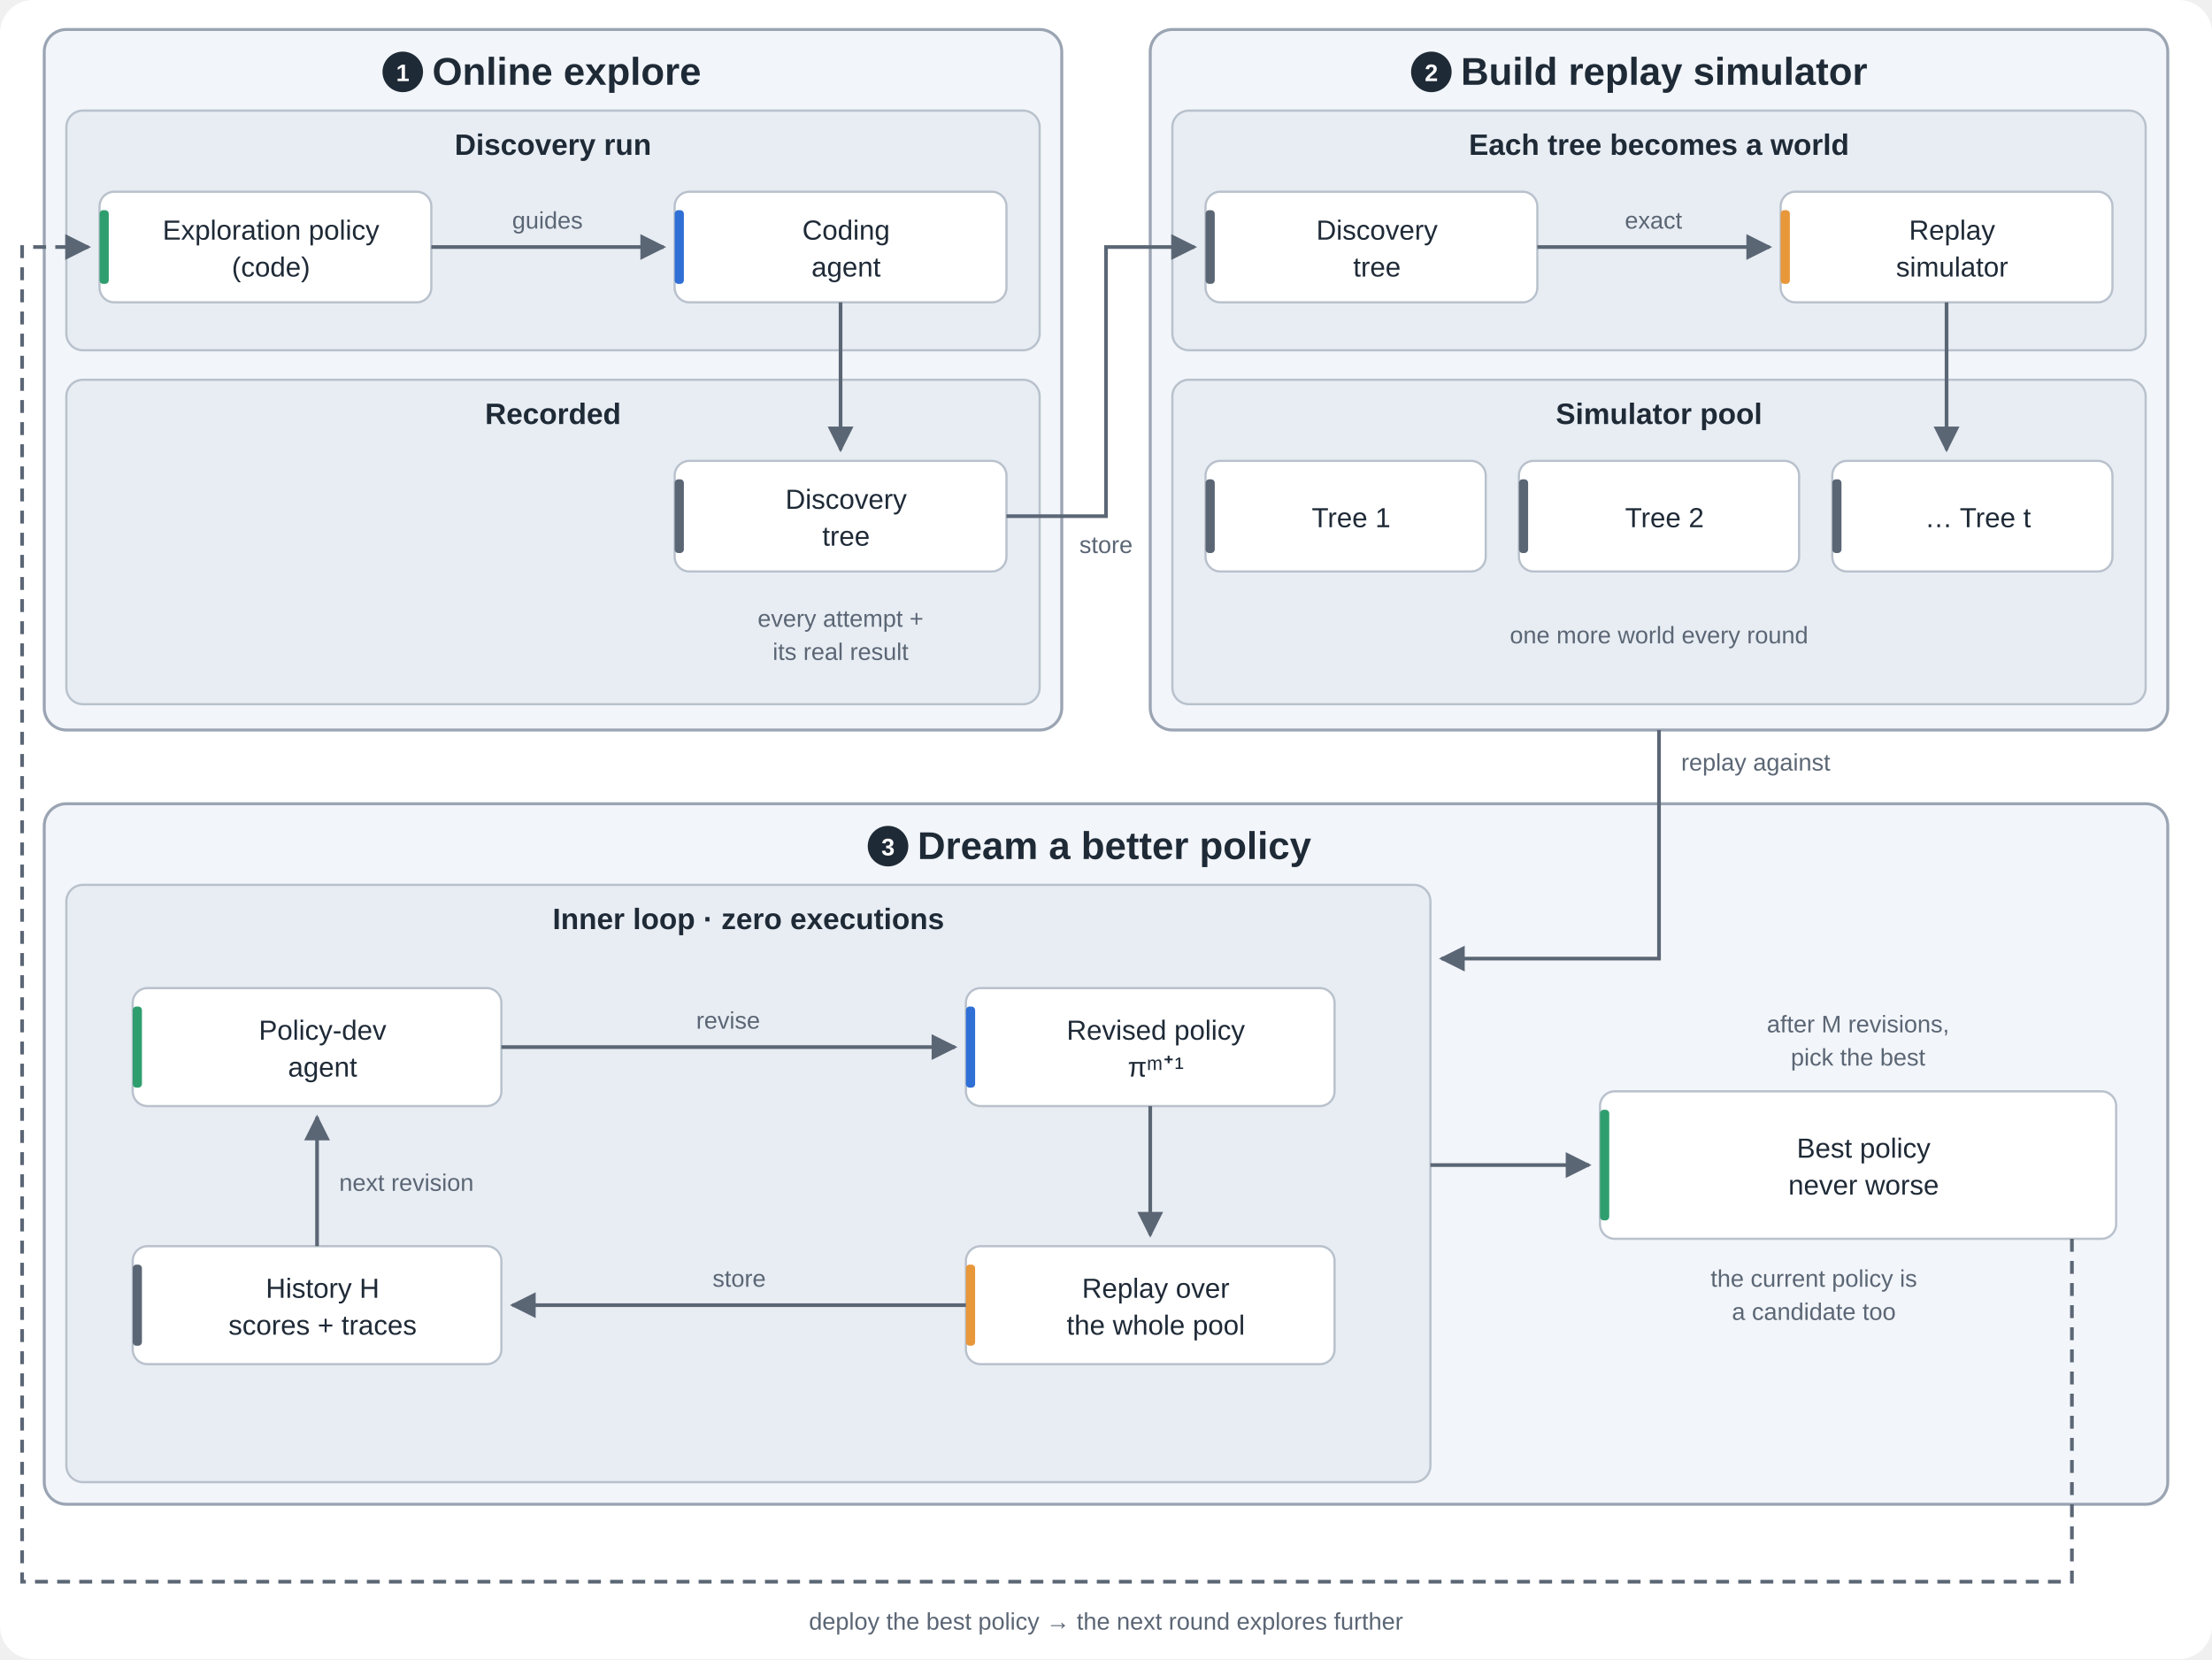
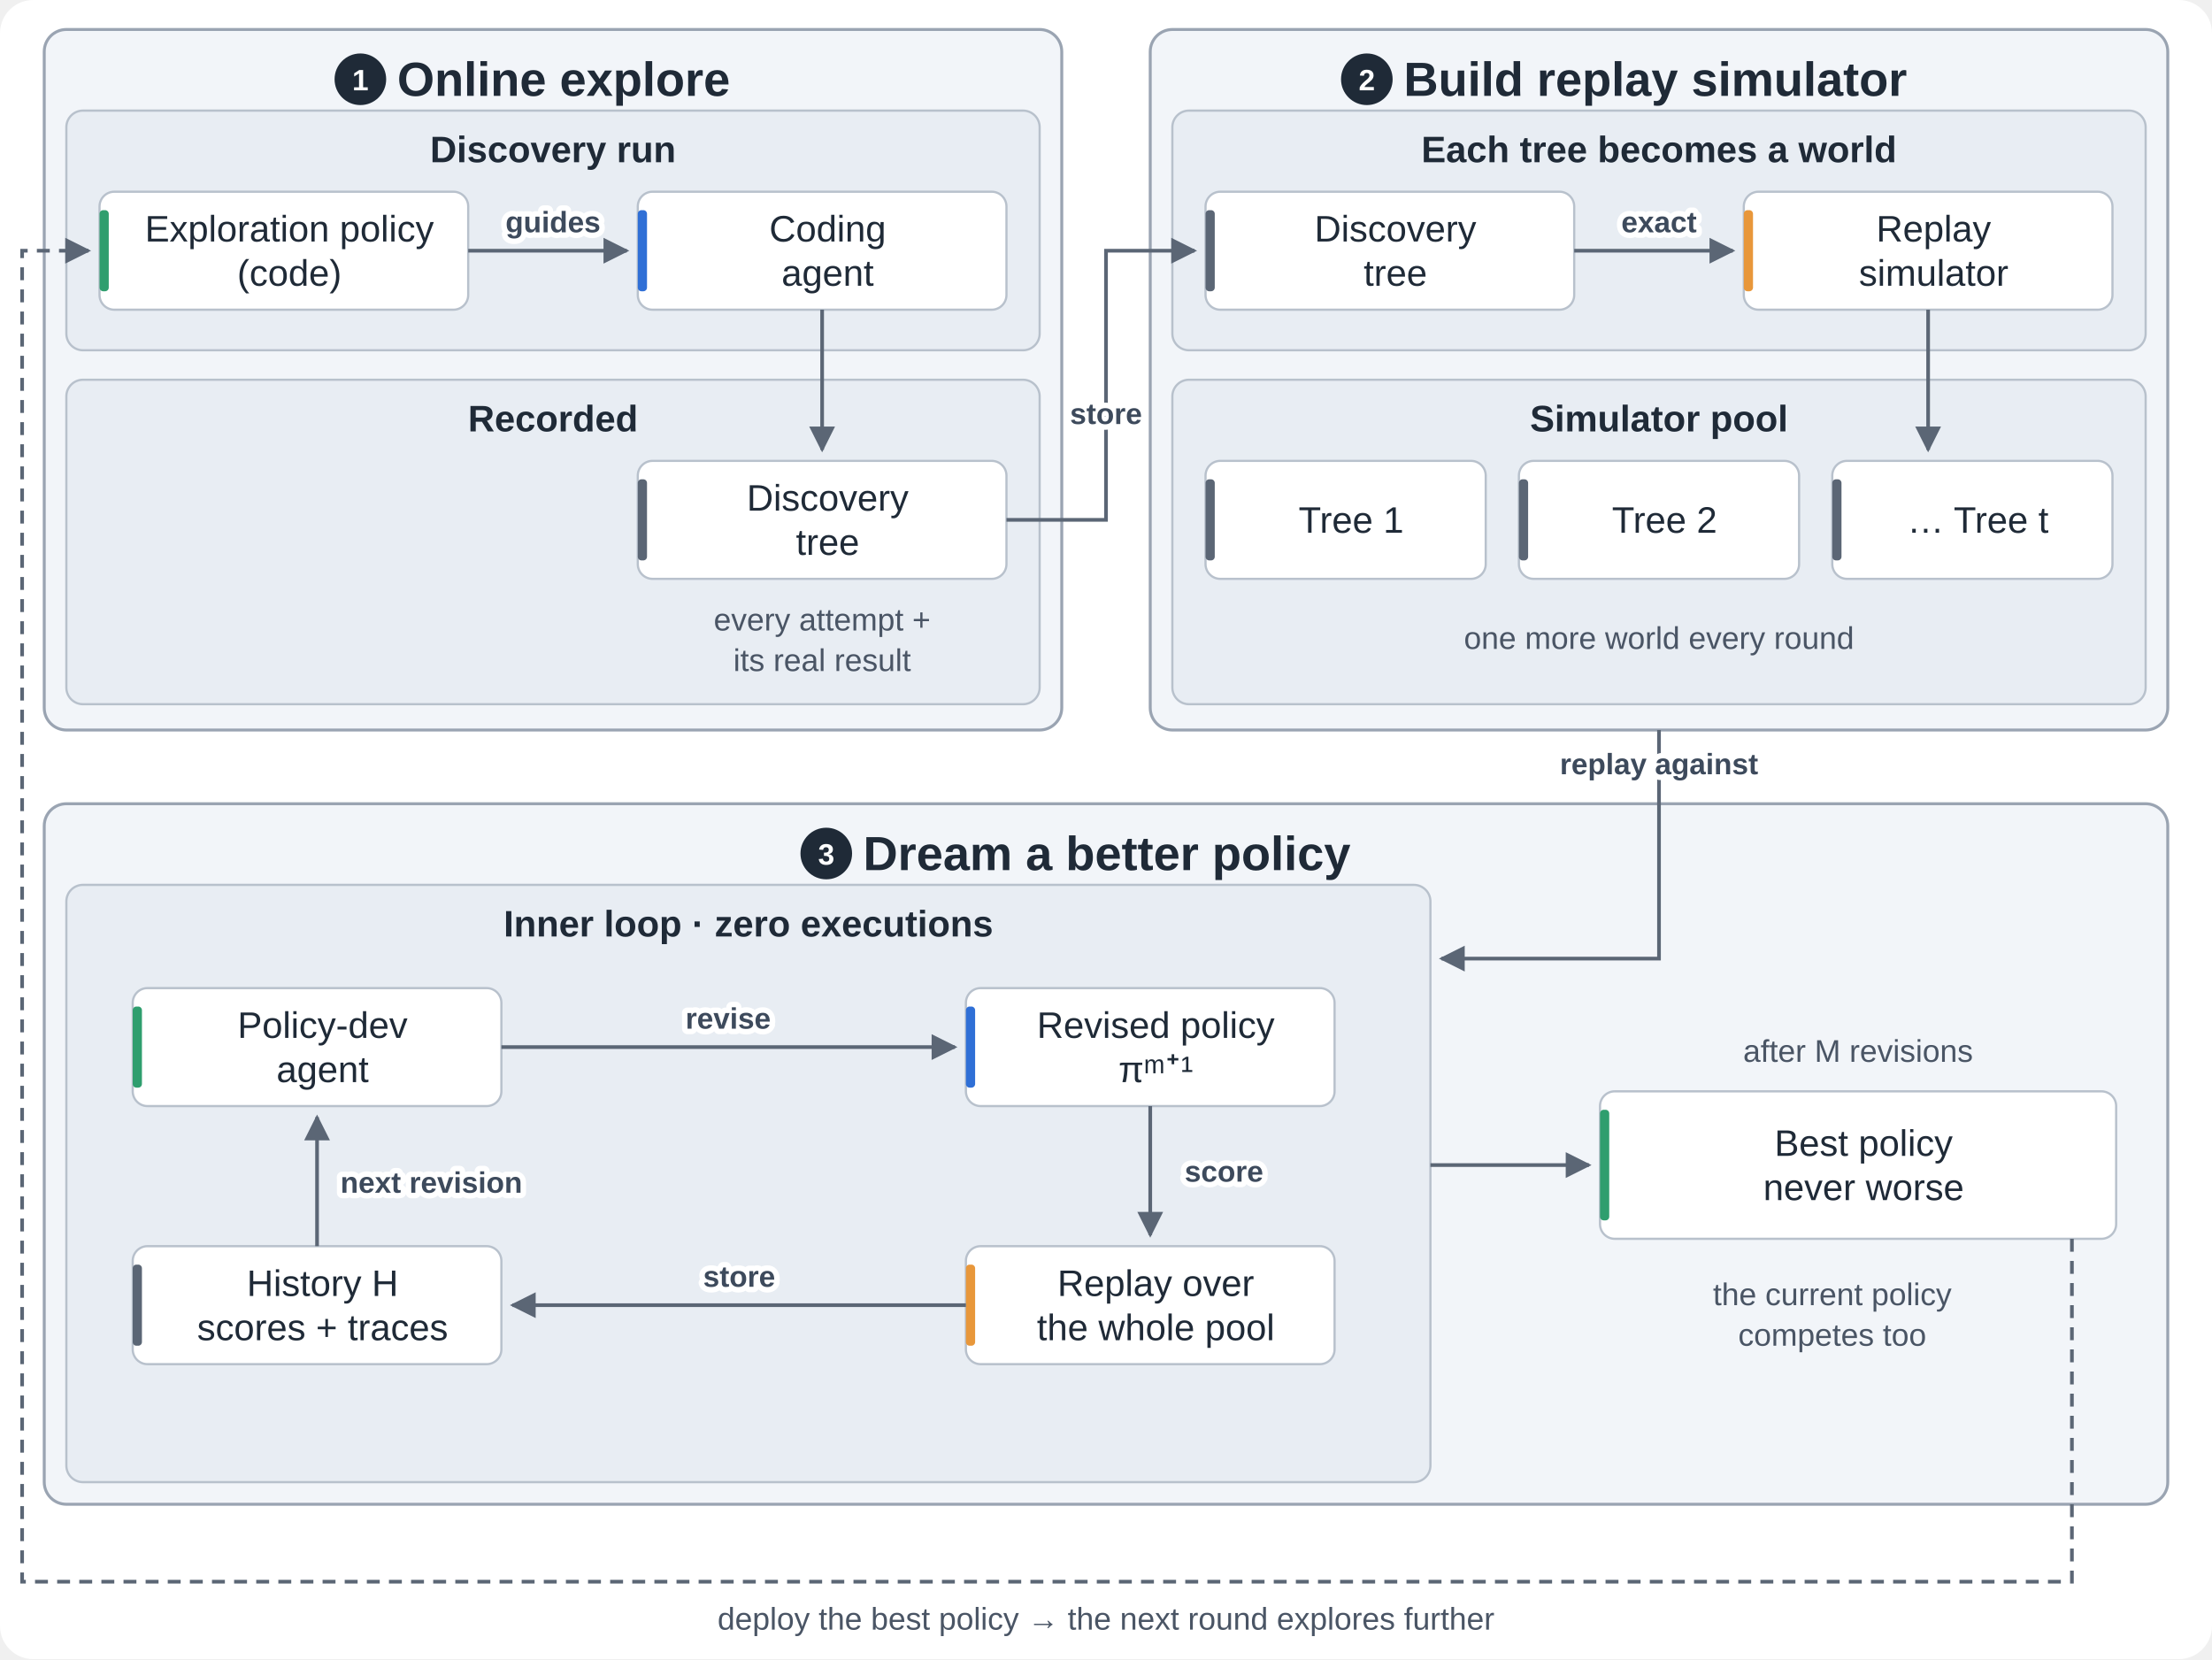
<svg xmlns="http://www.w3.org/2000/svg" viewBox="0 0 1200 900" width="1200" height="900" role="img" aria-labelledby="t d">
  <defs>
    <marker id="arr" viewBox="0 0 10 10" refX="9" refY="5" markerWidth="7" markerHeight="7" orient="auto">
      <path d="M0 0L10 5L0 10z" fill="#5b6675" />
    </marker>
    <marker id="ca" viewBox="0 0 10 10" refX="5" refY="5" markerWidth="6" markerHeight="6" orient="auto">
      <path d="M0 0L10 5L0 10z" fill="#5b6675" />
    </marker>
  </defs>
  <style>
text{font-family:-apple-system,"Helvetica Neue",Arial,"PingFang SC",sans-serif;fill:#1f2a37}
- .gt{font-size:21px;font-weight:700}
- .st{font-size:16px;font-weight:700}
- .ag{font-size:15px}
- .q{font-size:14px;fill:#3d4a5c}
- .lb{font-size:13px;fill:#5b6675}
+ .gt{font-size:26px;font-weight:700}
+ .st{font-size:20px;font-weight:700}
+ .ag{font-size:20px}
+ .q{font-size:18px;fill:#3d4a5c}
+ .lb{font-size:17px;fill:#4a5565}
+ .al{font-size:16px;font-weight:600;fill:#3d4a5c;paint-order:stroke;stroke:#ffffff;stroke-width:6px;stroke-linejoin:round}
.grp{fill:#f2f5f9;stroke:#9aa4b2;stroke-width:1.6}
.sub{fill:#e8edf3;stroke:#b8c1cc;stroke-width:1.2}
.agent{fill:#ffffff;stroke:#b8c1cc;stroke-width:1.2}
.human{fill:#d6e6fb;stroke:#9cbbe6;stroke-width:1.2}
.front{fill:#dcf0e0;stroke:#9ccfa8;stroke-width:1.2}
.flow{stroke:#5b6675;stroke-width:2;fill:none;marker-end:url(#arr)}
.back{stroke-dasharray:7 5}
.cyc{stroke:#5b6675;stroke-width:2;fill:none;marker-end:url(#ca)}
.num{fill:#1f2a37}
- .numt{font-size:13px;font-weight:700;fill:#ffffff}
+ .numt{font-size:16px;font-weight:700;fill:#ffffff}
</style>
  <rect width="1200" height="900" rx="18" fill="#ffffff" />
  <rect x="24" y="16" width="552" height="380" rx="12" class="grp" />
-   <circle cx="218.5" cy="39" r="11" class="num" />
-   <text x="218.5" y="44" class="numt" text-anchor="middle">1</text>
-   <text x="234.5" y="46" class="gt" text-anchor="start">Online explore</text>
+   <circle cx="195.5" cy="43" r="14" class="num" />
+   <text x="195.5" y="49" class="numt" text-anchor="middle">1</text>
+   <text x="215.5" y="52" class="gt" text-anchor="start">Online explore</text>
  <rect x="36" y="60" width="528" height="130" rx="9" class="sub" />
-   <text x="300.0" y="84" class="st" text-anchor="middle">Discovery run</text>
-   <rect x="54" y="104" width="180" height="60" rx="8" class="agent" />
-   <rect x="54" y="114" width="5" height="40" rx="2" fill="#2f9e6e" />
-   <text x="147.0" y="130.0" class="ag" text-anchor="middle">Exploration policy</text>
-   <text x="147.0" y="150.0" class="ag" text-anchor="middle">(code)</text>
-   <rect x="366" y="104" width="180" height="60" rx="8" class="agent" />
-   <rect x="366" y="114" width="5" height="40" rx="2" fill="#2f6fd6" />
-   <text x="459.0" y="130.0" class="ag" text-anchor="middle">Coding</text>
-   <text x="459.0" y="150.0" class="ag" text-anchor="middle">agent</text>
-   <path d="M234 134H360" class="flow" />
-   <text x="297" y="124" class="lb" text-anchor="middle">guides</text>
+   <text x="300.0" y="88" class="st" text-anchor="middle">Discovery run</text>
+   <rect x="54" y="104" width="200" height="64" rx="8" class="agent" />
+   <rect x="54" y="114" width="5" height="44" rx="2" fill="#2f9e6e" />
+   <text x="157.0" y="131.0" class="ag" text-anchor="middle">Exploration policy</text>
+   <text x="157.0" y="155.0" class="ag" text-anchor="middle">(code)</text>
+   <rect x="346" y="104" width="200" height="64" rx="8" class="agent" />
+   <rect x="346" y="114" width="5" height="44" rx="2" fill="#2f6fd6" />
+   <text x="449.0" y="131.0" class="ag" text-anchor="middle">Coding</text>
+   <text x="449.0" y="155.0" class="ag" text-anchor="middle">agent</text>
+   <path d="M254 136H340" class="flow" />
+   <text x="300.0" y="126" class="al" text-anchor="middle">guides</text>
  <rect x="36" y="206" width="528" height="176" rx="9" class="sub" />
-   <text x="300.0" y="230" class="st" text-anchor="middle">Recorded</text>
-   <rect x="366" y="250" width="180" height="60" rx="8" class="agent" />
-   <rect x="366" y="260" width="5" height="40" rx="2" fill="#5b6675" />
-   <text x="459.0" y="276.0" class="ag" text-anchor="middle">Discovery</text>
-   <text x="459.0" y="296.0" class="ag" text-anchor="middle">tree</text>
-   <text x="456" y="340" class="lb" text-anchor="middle">every attempt +</text>
-   <text x="456" y="358" class="lb" text-anchor="middle">its real result</text>
-   <path d="M456 164V244" class="flow" />
+   <text x="300.0" y="234" class="st" text-anchor="middle">Recorded</text>
+   <rect x="346" y="250" width="200" height="64" rx="8" class="agent" />
+   <rect x="346" y="260" width="5" height="44" rx="2" fill="#5b6675" />
+   <text x="449.0" y="277.0" class="ag" text-anchor="middle">Discovery</text>
+   <text x="449.0" y="301.0" class="ag" text-anchor="middle">tree</text>
+   <text x="446.0" y="342" class="lb" text-anchor="middle">every attempt +</text>
+   <text x="446.0" y="364" class="lb" text-anchor="middle">its real result</text>
+   <path d="M446.0 168V244" class="flow" />
  <rect x="624" y="16" width="552" height="380" rx="12" class="grp" />
-   <circle cx="776.5" cy="39" r="11" class="num" />
-   <text x="776.5" y="44" class="numt" text-anchor="middle">2</text>
-   <text x="792.5" y="46" class="gt" text-anchor="start">Build replay simulator</text>
+   <circle cx="741.5" cy="43" r="14" class="num" />
+   <text x="741.5" y="49" class="numt" text-anchor="middle">2</text>
+   <text x="761.5" y="52" class="gt" text-anchor="start">Build replay simulator</text>
  <rect x="636" y="60" width="528" height="130" rx="9" class="sub" />
-   <text x="900.0" y="84" class="st" text-anchor="middle">Each tree becomes a world</text>
-   <rect x="654" y="104" width="180" height="60" rx="8" class="agent" />
-   <rect x="654" y="114" width="5" height="40" rx="2" fill="#5b6675" />
-   <text x="747.0" y="130.0" class="ag" text-anchor="middle">Discovery</text>
-   <text x="747.0" y="150.0" class="ag" text-anchor="middle">tree</text>
-   <rect x="966" y="104" width="180" height="60" rx="8" class="agent" />
-   <rect x="966" y="114" width="5" height="40" rx="2" fill="#e8973a" />
-   <text x="1059.0" y="130.0" class="ag" text-anchor="middle">Replay</text>
-   <text x="1059.0" y="150.0" class="ag" text-anchor="middle">simulator</text>
-   <path d="M834 134H960" class="flow" />
-   <text x="897" y="124" class="lb" text-anchor="middle">exact</text>
+   <text x="900.0" y="88" class="st" text-anchor="middle">Each tree becomes a world</text>
+   <rect x="654" y="104" width="200" height="64" rx="8" class="agent" />
+   <rect x="654" y="114" width="5" height="44" rx="2" fill="#5b6675" />
+   <text x="757.0" y="131.0" class="ag" text-anchor="middle">Discovery</text>
+   <text x="757.0" y="155.0" class="ag" text-anchor="middle">tree</text>
+   <rect x="946" y="104" width="200" height="64" rx="8" class="agent" />
+   <rect x="946" y="114" width="5" height="44" rx="2" fill="#e8973a" />
+   <text x="1049.0" y="131.0" class="ag" text-anchor="middle">Replay</text>
+   <text x="1049.0" y="155.0" class="ag" text-anchor="middle">simulator</text>
+   <path d="M854 136H940" class="flow" />
+   <text x="900.0" y="126" class="al" text-anchor="middle">exact</text>
  <rect x="636" y="206" width="528" height="176" rx="9" class="sub" />
-   <text x="900.0" y="230" class="st" text-anchor="middle">Simulator pool</text>
-   <rect x="654" y="250" width="152" height="60" rx="8" class="agent" />
-   <rect x="654" y="260" width="5" height="40" rx="2" fill="#5b6675" />
-   <text x="733.0" y="286.0" class="ag" text-anchor="middle">Tree 1</text>
-   <rect x="824" y="250" width="152" height="60" rx="8" class="agent" />
-   <rect x="824" y="260" width="5" height="40" rx="2" fill="#5b6675" />
-   <text x="903.0" y="286.0" class="ag" text-anchor="middle">Tree 2</text>
-   <rect x="994" y="250" width="152" height="60" rx="8" class="agent" />
-   <rect x="994" y="260" width="5" height="40" rx="2" fill="#5b6675" />
-   <text x="1073.0" y="286.0" class="ag" text-anchor="middle">… Tree t</text>
-   <text x="900.0" y="349" class="lb" text-anchor="middle">one more world every round</text>
-   <path d="M1056 164V244" class="flow" />
-   <path d="M546 280H600V134H648" class="flow" />
-   <text x="600" y="300" class="lb" text-anchor="middle">store</text>
+   <text x="900.0" y="234" class="st" text-anchor="middle">Simulator pool</text>
+   <rect x="654" y="250" width="152" height="64" rx="8" class="agent" />
+   <rect x="654" y="260" width="5" height="44" rx="2" fill="#5b6675" />
+   <text x="733.0" y="289.0" class="ag" text-anchor="middle">Tree 1</text>
+   <rect x="824" y="250" width="152" height="64" rx="8" class="agent" />
+   <rect x="824" y="260" width="5" height="44" rx="2" fill="#5b6675" />
+   <text x="903.0" y="289.0" class="ag" text-anchor="middle">Tree 2</text>
+   <rect x="994" y="250" width="152" height="64" rx="8" class="agent" />
+   <rect x="994" y="260" width="5" height="44" rx="2" fill="#5b6675" />
+   <text x="1073.0" y="289.0" class="ag" text-anchor="middle">… Tree t</text>
+   <text x="900.0" y="352" class="lb" text-anchor="middle">one more world every round</text>
+   <path d="M1046.0 168V244" class="flow" />
+   <path d="M546 282H600V136H648" class="flow" />
+   <text x="600" y="230" class="al" text-anchor="middle">store</text>
  <rect x="24" y="436" width="1152" height="380" rx="12" class="grp" />
-   <circle cx="481.75" cy="459" r="11" class="num" />
-   <text x="481.75" y="464" class="numt" text-anchor="middle">3</text>
-   <text x="497.75" y="466" class="gt" text-anchor="start">Dream a better policy</text>
+   <circle cx="448.25" cy="463" r="14" class="num" />
+   <text x="448.25" y="469" class="numt" text-anchor="middle">3</text>
+   <text x="468.25" y="472" class="gt" text-anchor="start">Dream a better policy</text>
  <rect x="36" y="480" width="740" height="324" rx="9" class="sub" />
-   <text x="406.0" y="504" class="st" text-anchor="middle">Inner loop · zero executions</text>
+   <text x="406.0" y="508" class="st" text-anchor="middle">Inner loop · zero executions</text>
  <rect x="72" y="536" width="200" height="64" rx="8" class="agent" />
  <rect x="72" y="546" width="5" height="44" rx="2" fill="#2f9e6e" />
-   <text x="175.0" y="564.0" class="ag" text-anchor="middle">Policy-dev</text>
-   <text x="175.0" y="584.0" class="ag" text-anchor="middle">agent</text>
+   <text x="175.0" y="563.0" class="ag" text-anchor="middle">Policy-dev</text>
+   <text x="175.0" y="587.0" class="ag" text-anchor="middle">agent</text>
  <rect x="524" y="536" width="200" height="64" rx="8" class="agent" />
  <rect x="524" y="546" width="5" height="44" rx="2" fill="#2f6fd6" />
-   <text x="627.0" y="564.0" class="ag" text-anchor="middle">Revised policy</text>
-   <text x="627.0" y="584.0" class="ag" text-anchor="middle">πᵐ⁺¹</text>
+   <text x="627.0" y="563.0" class="ag" text-anchor="middle">Revised policy</text>
+   <text x="627.0" y="587.0" class="ag" text-anchor="middle">πᵐ⁺¹</text>
  <rect x="524" y="676" width="200" height="64" rx="8" class="agent" />
  <rect x="524" y="686" width="5" height="44" rx="2" fill="#e8973a" />
-   <text x="627.0" y="704.0" class="ag" text-anchor="middle">Replay over</text>
-   <text x="627.0" y="724.0" class="ag" text-anchor="middle">the whole pool</text>
+   <text x="627.0" y="703.0" class="ag" text-anchor="middle">Replay over</text>
+   <text x="627.0" y="727.0" class="ag" text-anchor="middle">the whole pool</text>
  <rect x="72" y="676" width="200" height="64" rx="8" class="agent" />
  <rect x="72" y="686" width="5" height="44" rx="2" fill="#5b6675" />
-   <text x="175.0" y="704.0" class="ag" text-anchor="middle">History H</text>
-   <text x="175.0" y="724.0" class="ag" text-anchor="middle">scores + traces</text>
+   <text x="175.0" y="703.0" class="ag" text-anchor="middle">History H</text>
+   <text x="175.0" y="727.0" class="ag" text-anchor="middle">scores + traces</text>
  <path d="M272 568H518" class="flow" />
-   <text x="395" y="558" class="lb" text-anchor="middle">revise</text>
+   <text x="395" y="558" class="al" text-anchor="middle">revise</text>
  <path d="M624 600V670" class="flow" />
+   <text x="664" y="641" class="al" text-anchor="middle">score</text>
  <path d="M524 708H278" class="flow" />
-   <text x="401" y="698" class="lb" text-anchor="middle">store</text>
+   <text x="401" y="698" class="al" text-anchor="middle">store</text>
  <path d="M172 676V606" class="flow" />
-   <text x="184" y="646" class="lb" text-anchor="start">next revision</text>
+   <text x="234" y="647" class="al" text-anchor="middle">next revision</text>
  <path d="M776 632H862" class="flow" />
-   <text x="1008" y="560" class="lb" text-anchor="middle">after M revisions,</text>
-   <text x="1008" y="578" class="lb" text-anchor="middle">pick the best</text>
  <rect x="868" y="592" width="280" height="80" rx="8" class="agent" />
  <rect x="868" y="602" width="5" height="60" rx="2" fill="#2f9e6e" />
-   <text x="1011.0" y="628.0" class="ag" text-anchor="middle">Best policy</text>
-   <text x="1011.0" y="648.0" class="ag" text-anchor="middle">never worse</text>
-   <text x="984" y="698" class="lb" text-anchor="middle">the current policy is</text>
-   <text x="984" y="716" class="lb" text-anchor="middle">a candidate too</text>
+   <text x="1011.0" y="627.0" class="ag" text-anchor="middle">Best policy</text>
+   <text x="1011.0" y="651.0" class="ag" text-anchor="middle">never worse</text>
+   <text x="1008" y="576" class="lb" text-anchor="middle">after M revisions</text>
+   <text x="994" y="708" class="lb" text-anchor="middle">the current policy</text>
+   <text x="994" y="730" class="lb" text-anchor="middle">competes too</text>
  <path d="M900.0 396V520H782" class="flow" />
-   <text x="912.0" y="418" class="lb" text-anchor="start">replay against</text>
-   <path d="M1124 672V858H12V134H48" class="flow back" />
+   <text x="900.0" y="420" class="al" text-anchor="middle">replay against</text>
+   <path d="M1124 672V858H12V136H48" class="flow back" />
  <text x="600" y="884" class="lb" text-anchor="middle">deploy the best policy → the next round explores further</text>
</svg>
